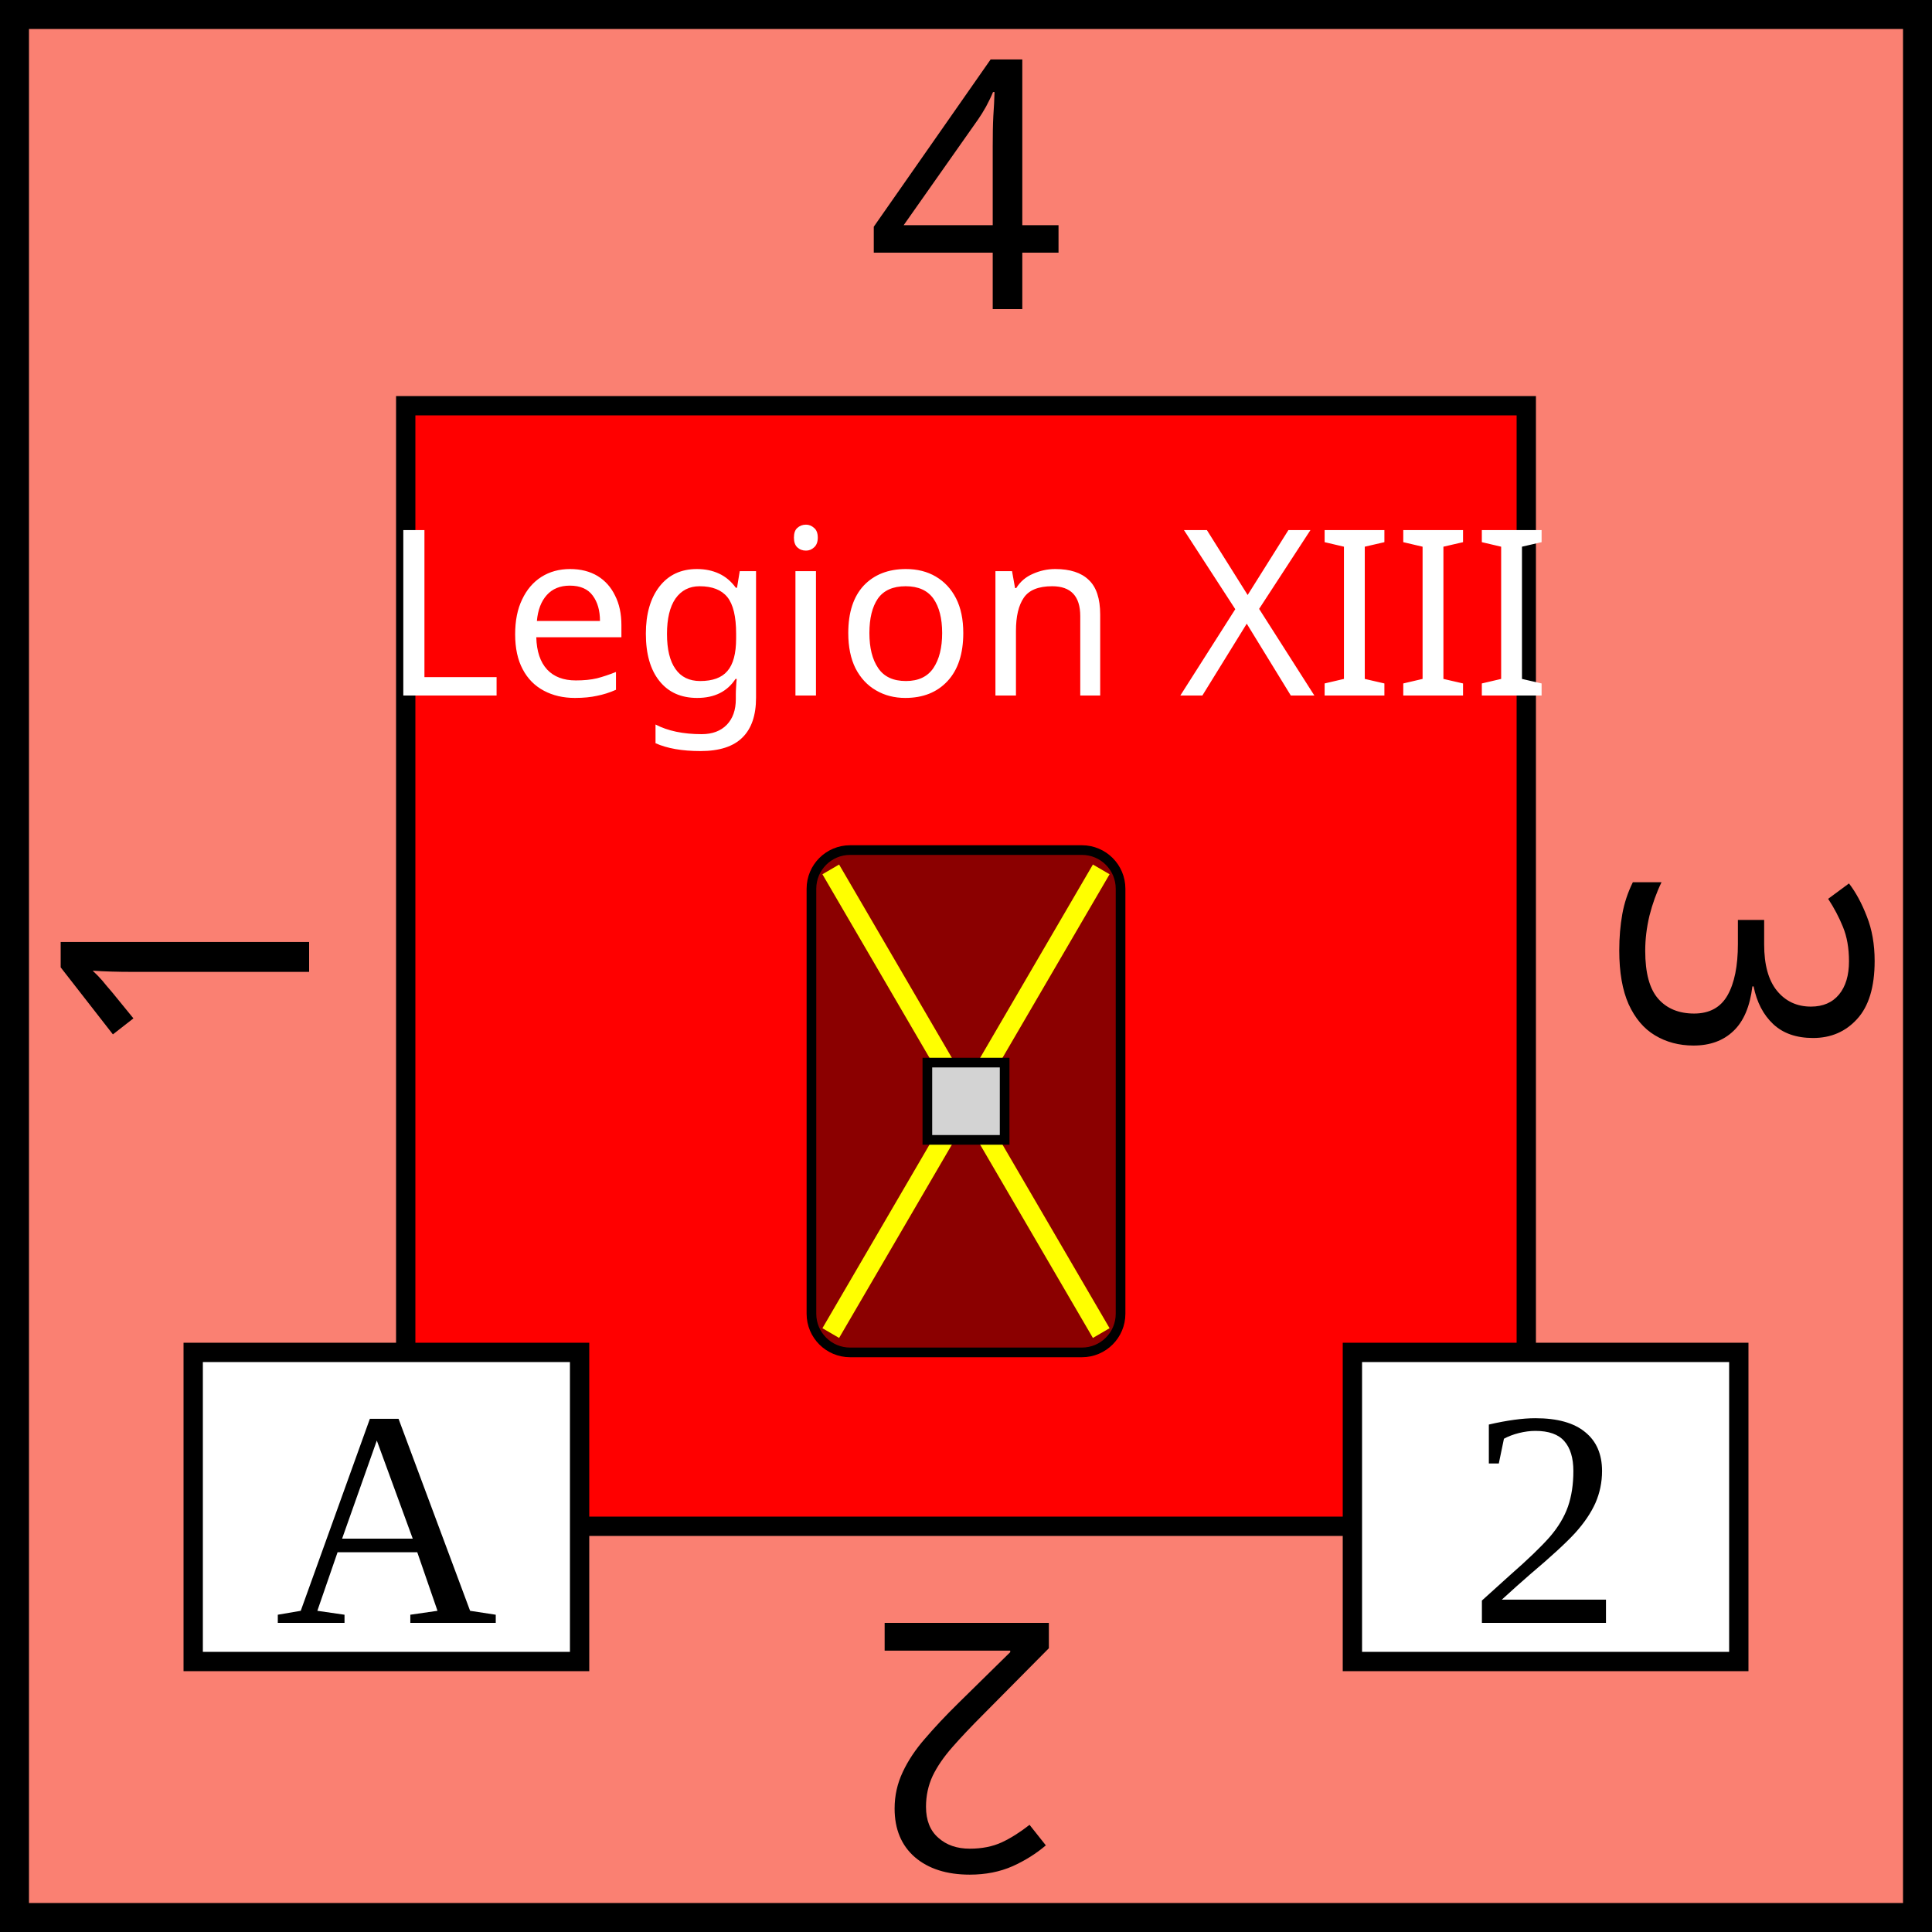
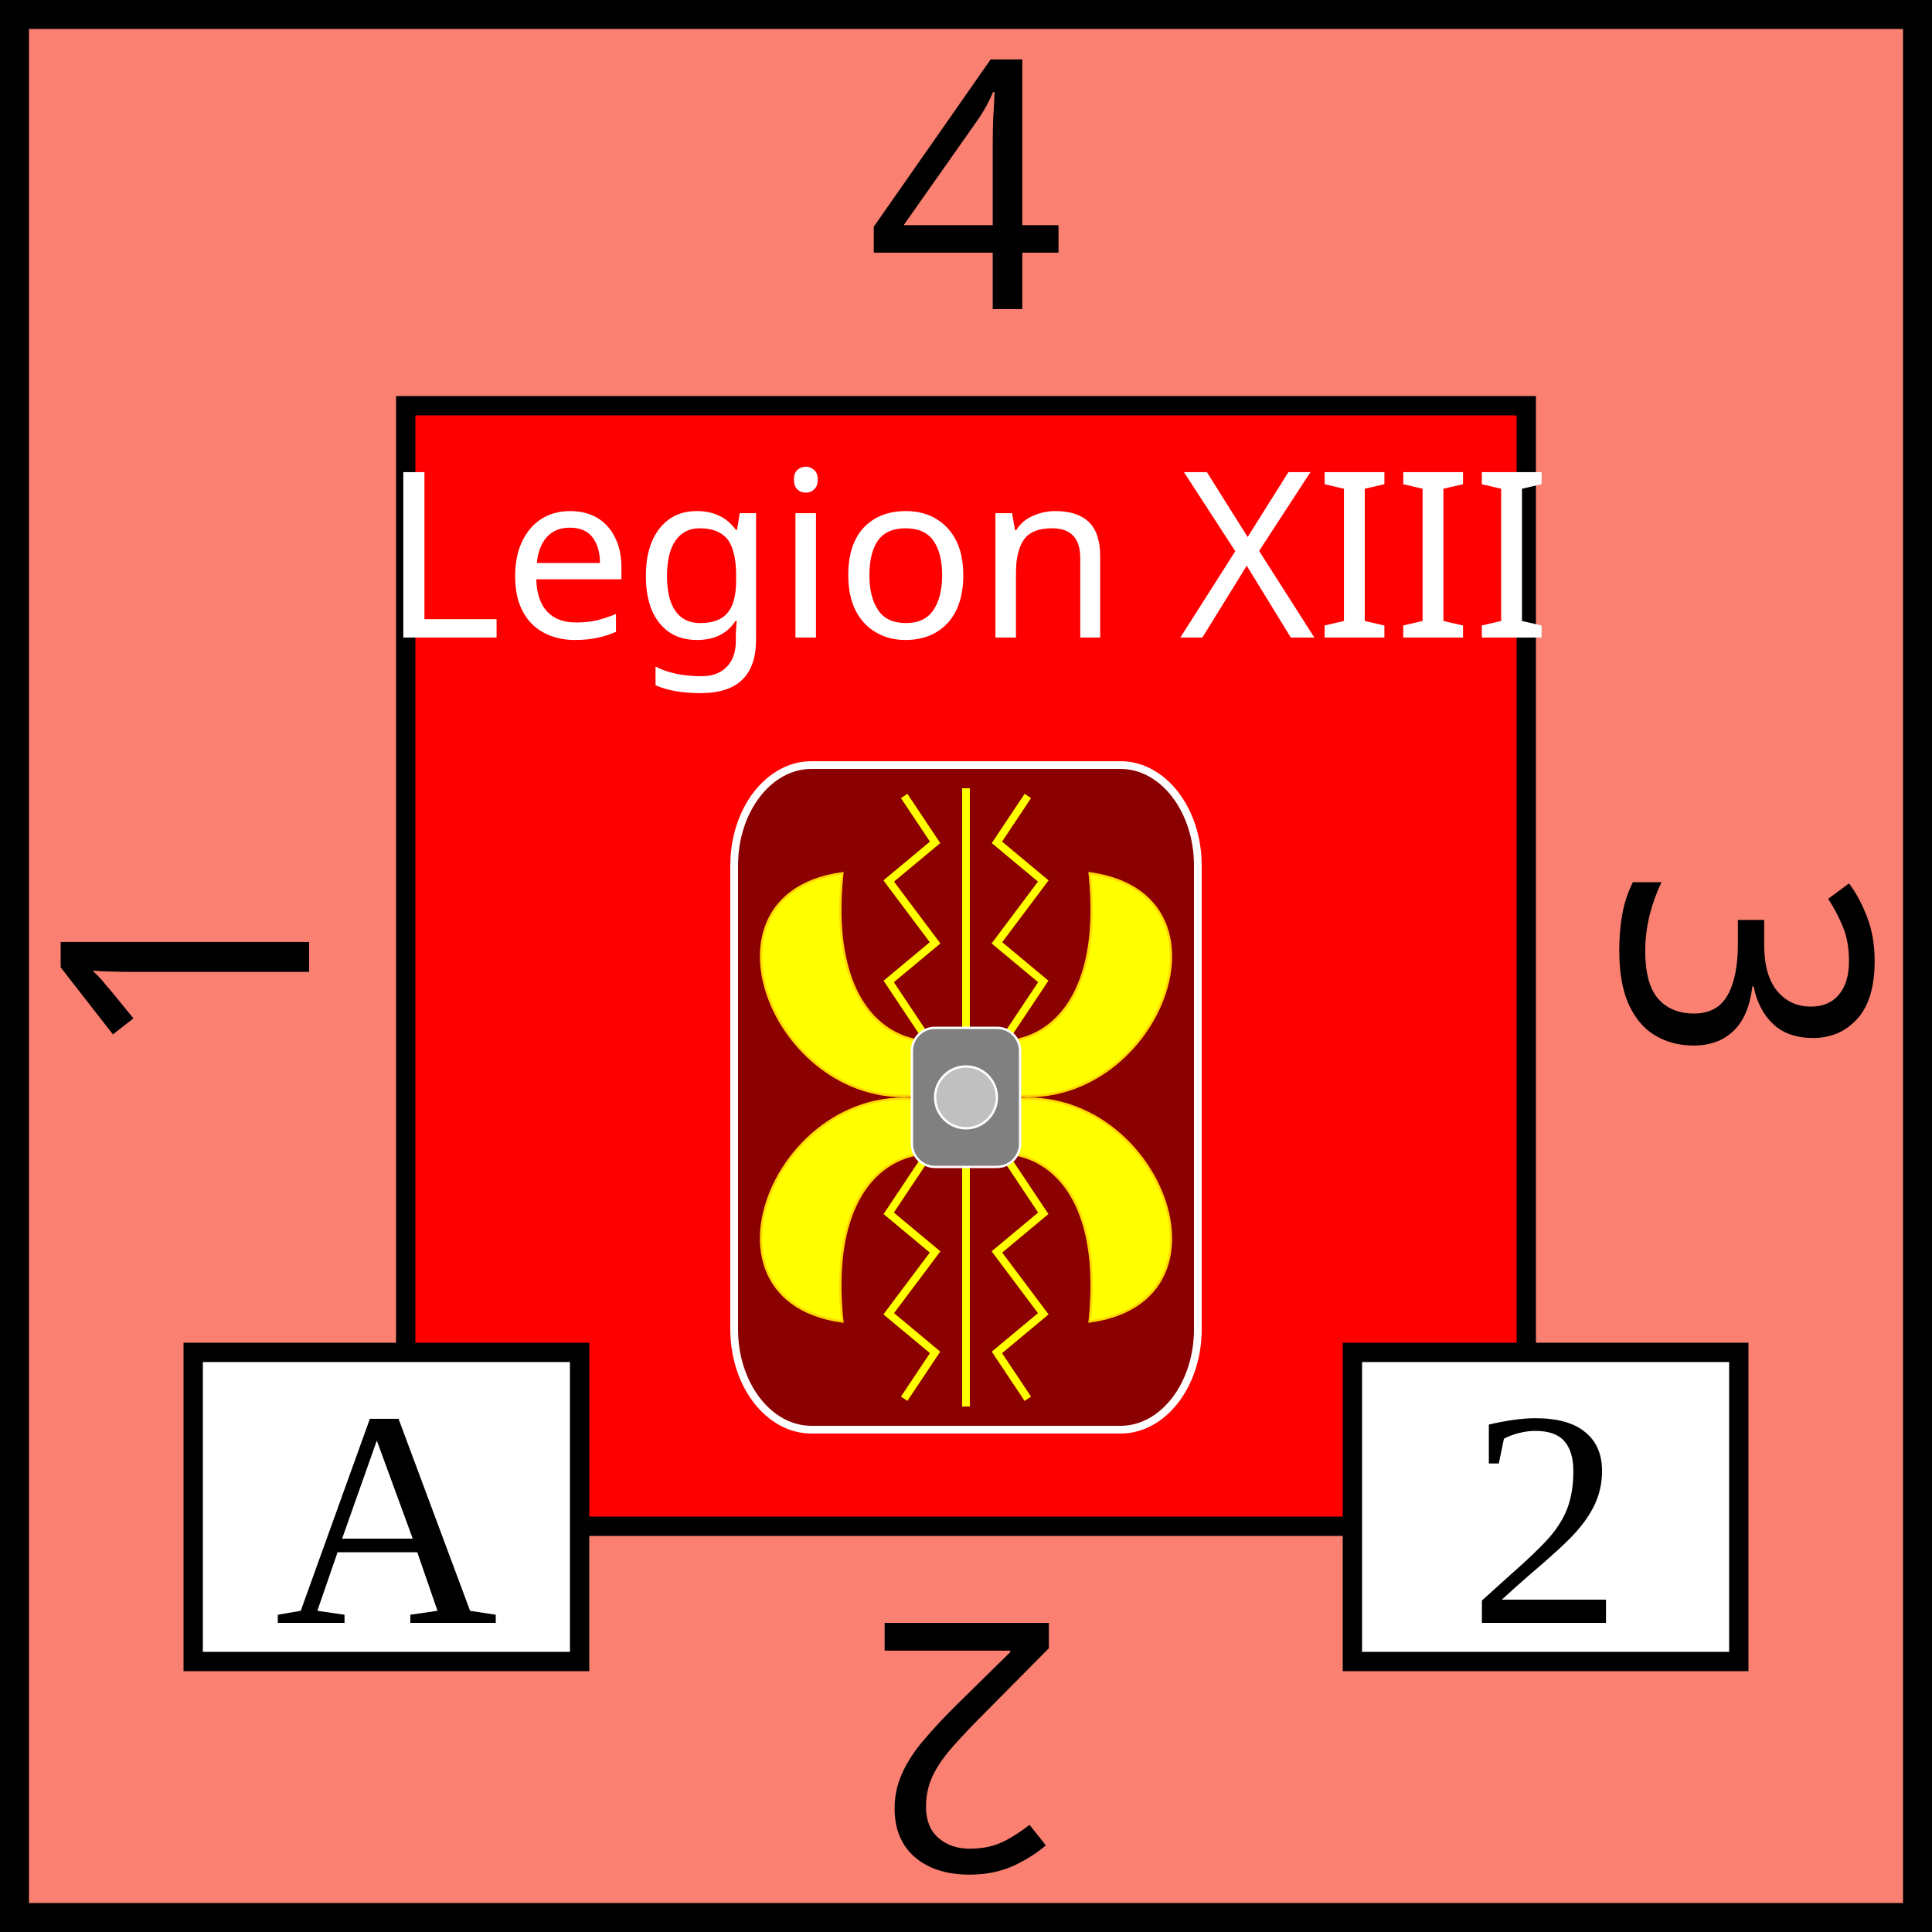
<svg xmlns="http://www.w3.org/2000/svg" viewBox="0 0 100 100" width="100" height="100">
  <rect id="background" fill="salmon" height="100" width="100" stroke="black" stroke-width="3" />
-   <g id="tribe" text-anchor="middle" font-size="12" font-family="Papyrus">
+   <g id="legion" text-anchor="middle" font-size="12" font-family="Papyrus">
    <rect x="21" y="21" width="58" height="58" fill="red" stroke="black" />
-     <text x="50" y="36" fill="white">Legion XIII</text>
-     <rect id="shield" x="42" y="44" width="16" height="26" rx="2" ry="2" fill="darkred" stroke="black" stroke-width="0.5" />
-     <line x1="43" y1="45" x2="57" y2="69" stroke="yellow" />
-     <line x1="57" y1="45" x2="43" y2="69" stroke="yellow" />
-     <rect x="48" y="55" width="4" height="4" fill="lightgrey" stroke="black" stroke-width="0.5" />
+     <text x="50" y="33" fill="white">Legion XIII</text>
+   </g>
+   <g id="shield" transform="scale(0.4) translate(75,92)">
+     <rect id="shield_outline" x="20" y="7" width="60" height="86" fill="darkred" stroke="white" stroke-width="1" rx="10" ry="13" />
+     <g id="wings" stroke="gold" stroke-width="0.3" fill="yellow">
+       <path id="wing" d="           M 50 42           C 42,45 32,40 34,21           C 12,24 28,58 50,48         " />
+       <use href="#wing" transform="translate(100,0) scale(-1,1)" />
+       <use href="#wing" transform="translate(0,100) scale(1,-1)" />
+       <use href="#wing" transform="translate(100,100) scale(-1,-1)" />
+     </g>
+     <g id="bolts">
+       <line x1="50" y1="50" x2="50" y2="10" stroke="yellow" marker-end="url(#arrow)" />
+       <line x1="50" y1="50" x2="50" y2="90" stroke="yellow" marker-end="url(#arrow)" />
+       <polyline id="bolt" points="           50,50           40,35           46,30           40,22           46,17           42,11         " stroke="yellow" fill="none" marker-end="url(#arrow)" />
+       <use href="#bolt" transform="translate(100,0) scale(-1,1)" />
+       <use href="#bolt" transform="translate(100,100) scale(-1,-1)" />
+       <use href="#bolt" transform="translate(0,100) scale(1,-1)" />
+     </g>
+     <g id="center">
+       <rect x="43" y="41" width="14" height="18" fill="grey" stroke="white" stroke-width="0.3" rx="3" />
+       <circle cx="50" cy="50" r="4" fill="silver" stroke="white" stroke-width="0.3" />
+     </g>
  </g>
  <g id="attributes" text-anchor="middle" font-size="16">
    <rect id="initiative" x="10" y="70" height="16" width="20" fill="white" stroke="black" />
    <text x="20" y="84">A</text>
    <rect id="firepower" x="70" y="70" height="16" width="20" fill="white" stroke="black" />
    <text x="80" y="84">2</text>
  </g>
  <g id="strength" text-anchor="middle" font-family="Papyrus" font-size="18">
    <text x="50" y="16">4</text>
    <text x="50" y="16" transform="rotate(90,50,50)">3</text>
    <text x="50" y="16" transform="rotate(180,50,50)">2</text>
    <text x="50" y="16" transform="rotate(270,50,50)">1</text>
  </g>
</svg>
